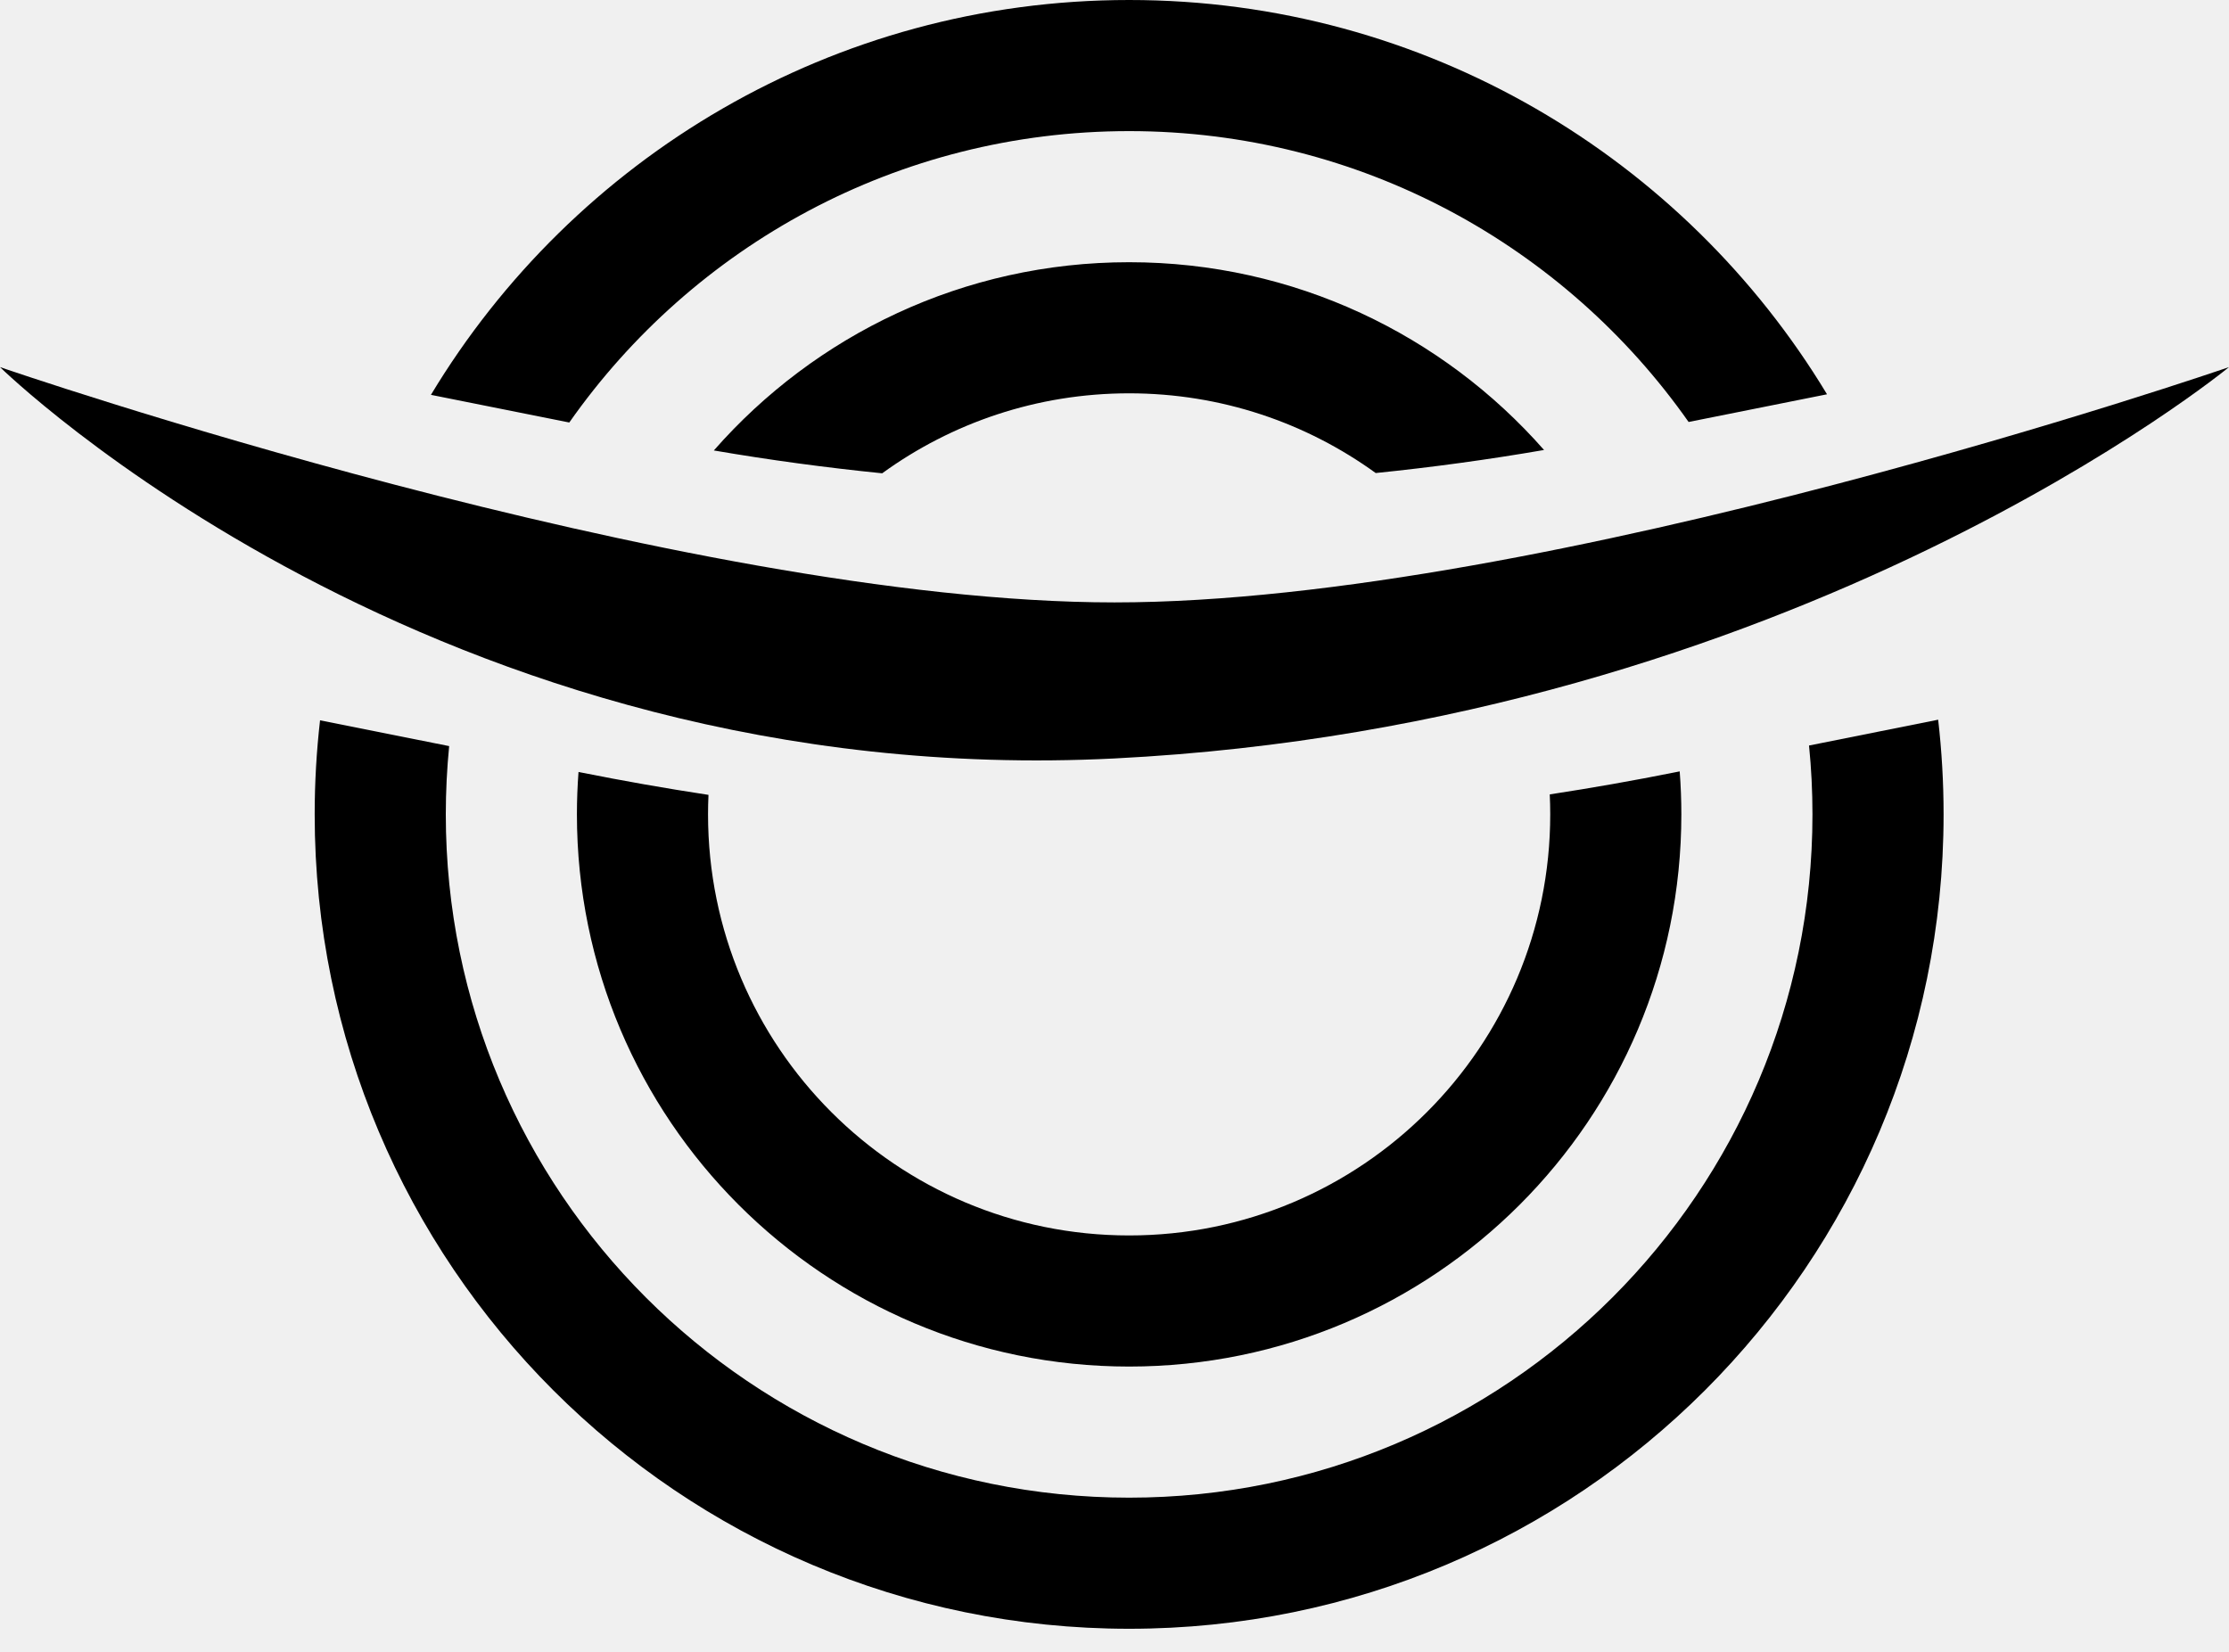
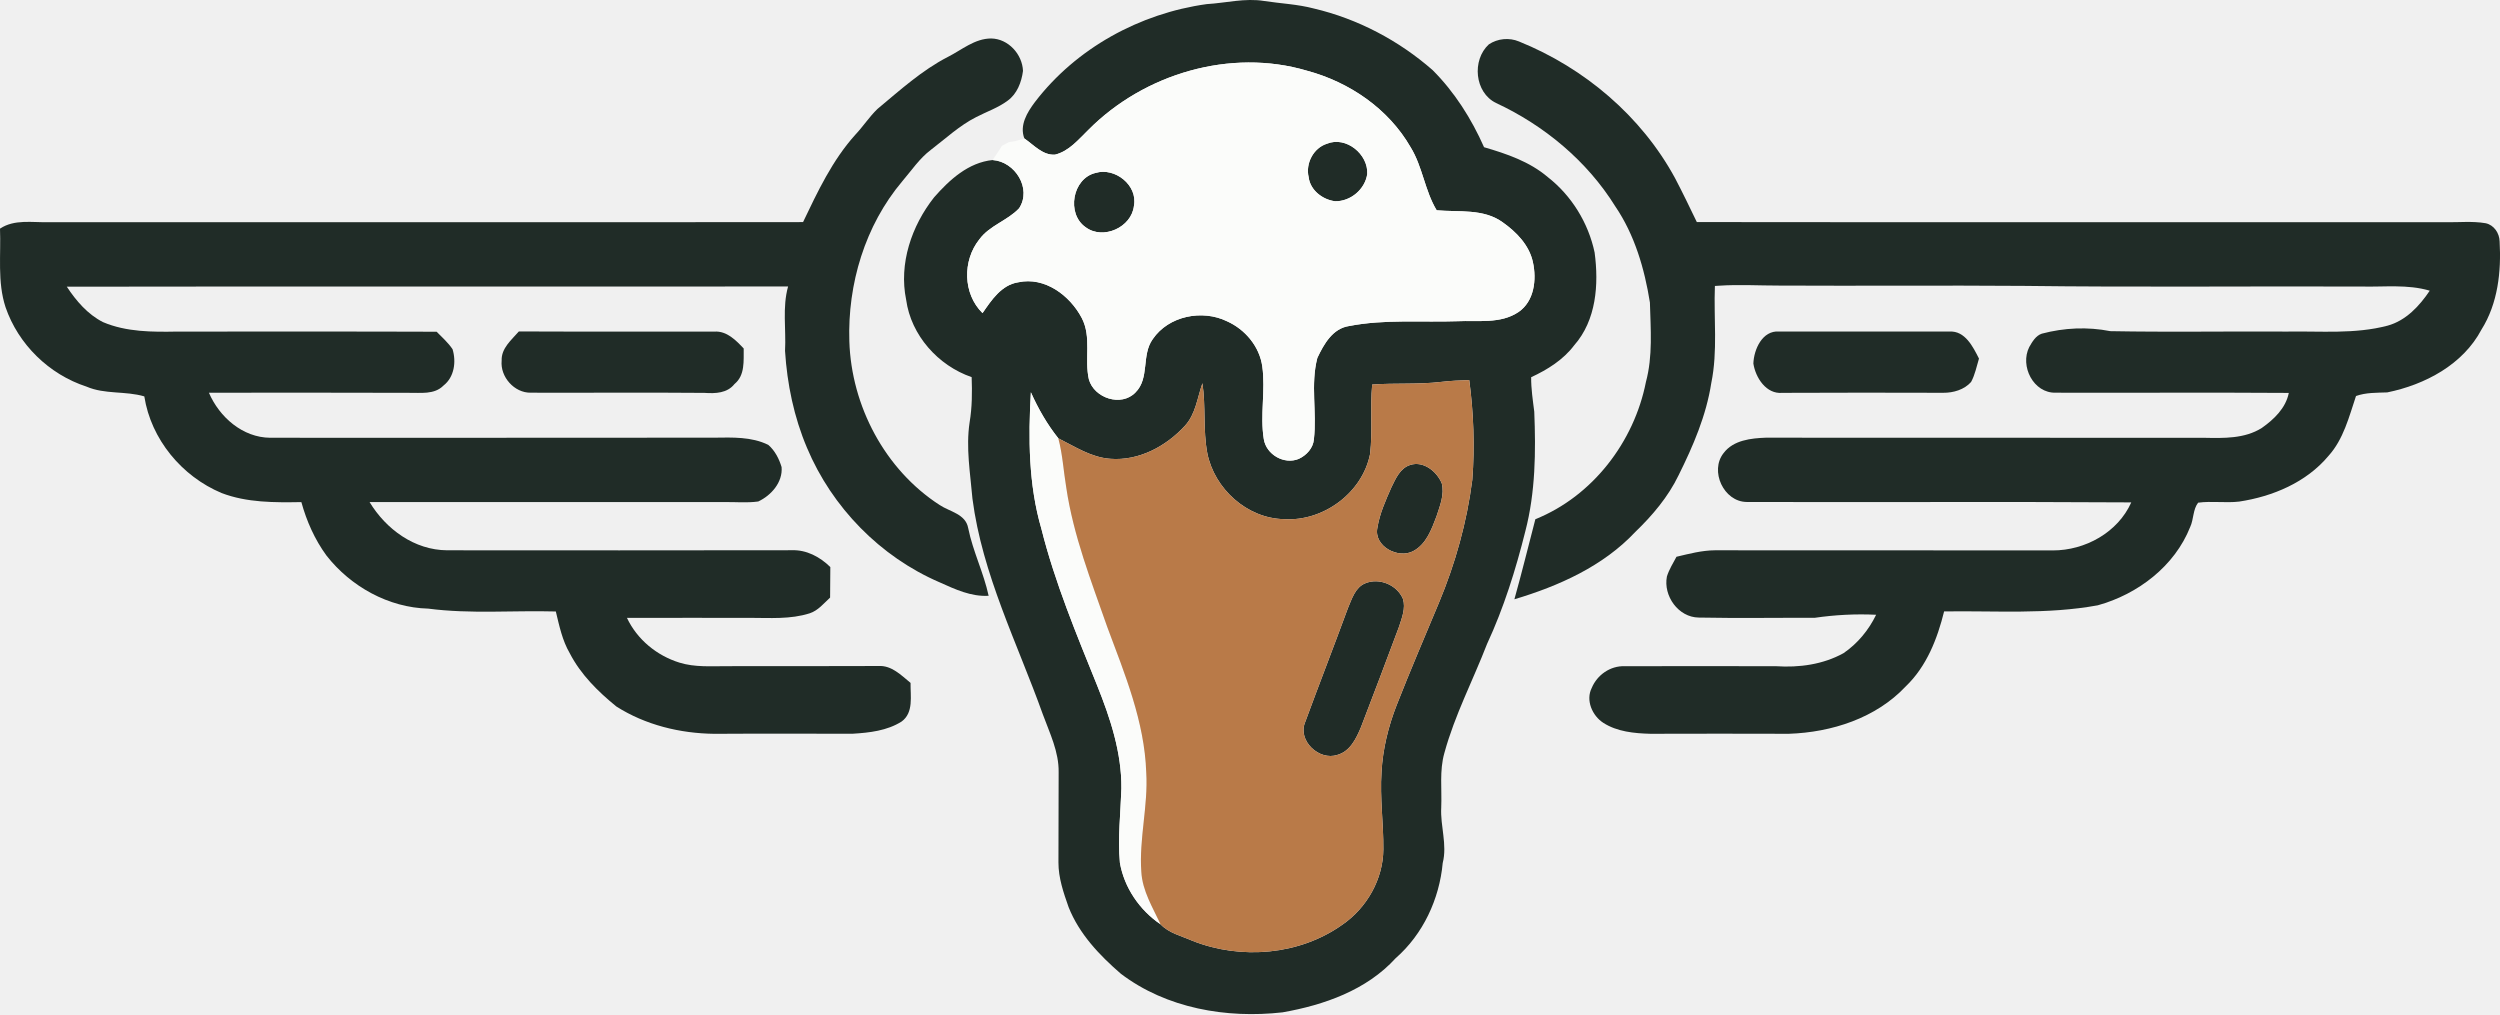
- <svg xmlns="http://www.w3.org/2000/svg" width="85" height="63" viewBox="0 0 85 63" fill="none">
-   <path fill-rule="evenodd" clip-rule="evenodd" d="M27.017 30.314C27.006 30.56 27 30.808 27 31.058C27 39.927 34.189 47.116 43.058 47.116C51.927 47.116 59.116 39.927 59.116 31.058C59.116 30.803 59.11 30.549 59.098 30.296C60.699 30.051 62.295 29.77 63.886 29.451L64.053 29.418C64.095 29.959 64.116 30.506 64.116 31.058C64.116 42.688 54.688 52.116 43.058 52.116C31.428 52.116 22 42.688 22 31.058C22 30.514 22.021 29.975 22.061 29.441L22.114 29.451C23.743 29.777 25.378 30.065 27.017 30.314ZM52.461 18.04C49.818 16.127 46.57 15 43.058 15C39.54 15 36.286 16.131 33.641 18.05C31.494 17.834 29.353 17.544 27.221 17.179C31.081 12.778 36.745 10 43.058 10C49.363 10 55.021 12.771 58.88 17.161C56.749 17.529 54.608 17.821 52.461 18.04ZM68.985 28.432C69.072 29.295 69.116 30.172 69.116 31.058C69.116 45.45 57.45 57.116 43.058 57.116C28.667 57.116 17 45.45 17 31.058C17 30.179 17.044 29.311 17.128 28.454L12.205 27.47C12.07 28.647 12 29.844 12 31.058C12 48.211 25.905 62.116 43.058 62.116C60.211 62.116 74.116 48.211 74.116 31.058C74.116 29.837 74.046 28.632 73.909 27.447L68.985 28.432ZM69.671 15.037L64.393 16.093C59.678 9.384 51.88 5 43.058 5C34.227 5 26.422 9.393 21.709 16.113L16.433 15.058C21.867 6.035 31.758 0 43.058 0C54.35 0 64.234 6.026 69.671 15.037Z" fill="black" />
-   <mask id="path-2-inside-1" fill="white">
-     <path d="M42.5 28.925C16.546 30.231 0 14 0 14C0 14 26 22.974 42.5 22.974C59 22.974 85 14 85 14C85 14 68.454 27.619 42.5 28.925Z" />
-   </mask>
-   <path d="M0 14L5.873 -3.015L-12.605 26.849L0 14ZM42.5 28.925L41.595 10.948L42.5 28.925ZM85 14L96.439 27.898L79.127 -3.015L85 14ZM0 14C-12.605 26.849 -12.6 26.855 -12.595 26.86C-12.593 26.862 -12.587 26.867 -12.584 26.871C-12.576 26.878 -12.569 26.885 -12.56 26.893C-12.544 26.909 -12.527 26.925 -12.509 26.943C-12.473 26.978 -12.432 27.017 -12.387 27.061C-12.297 27.147 -12.189 27.248 -12.064 27.365C-11.814 27.597 -11.495 27.887 -11.107 28.227C-10.333 28.906 -9.282 29.787 -7.966 30.797C-5.346 32.807 -1.615 35.375 3.117 37.872C12.559 42.854 26.401 47.758 43.405 46.903L41.595 10.948C32.645 11.398 25.237 8.839 19.917 6.033C17.268 4.635 15.241 3.227 13.948 2.235C13.307 1.743 12.863 1.366 12.631 1.162C12.515 1.061 12.454 1.004 12.448 0.999C12.446 0.997 12.458 1.008 12.484 1.033C12.497 1.045 12.513 1.061 12.533 1.081C12.544 1.09 12.555 1.101 12.566 1.113C12.572 1.119 12.579 1.125 12.585 1.131C12.588 1.134 12.593 1.139 12.595 1.141C12.6 1.145 12.605 1.15 0 14ZM43.405 46.903C59.328 46.101 72.316 41.53 81.317 37.178C85.834 34.995 89.418 32.833 91.955 31.151C93.227 30.308 94.245 29.579 94.995 29.02C95.37 28.741 95.679 28.503 95.92 28.314C96.041 28.219 96.144 28.137 96.231 28.067C96.274 28.032 96.313 28 96.348 27.972C96.365 27.958 96.382 27.945 96.397 27.932C96.404 27.926 96.412 27.92 96.419 27.914C96.422 27.911 96.428 27.907 96.429 27.906C96.434 27.902 96.439 27.898 85 14C73.561 0.102 73.566 0.099 73.57 0.095C73.572 0.093 73.576 0.089 73.579 0.087C73.586 0.082 73.591 0.077 73.597 0.073C73.608 0.063 73.618 0.055 73.628 0.047C73.647 0.032 73.661 0.02 73.673 0.011C73.695 -0.007 73.703 -0.013 73.696 -0.007C73.682 0.004 73.61 0.06 73.482 0.155C73.226 0.346 72.748 0.692 72.063 1.146C70.687 2.058 68.513 3.383 65.648 4.767C59.889 7.552 51.627 10.443 41.595 10.948L43.405 46.903ZM85 14C79.127 -3.015 79.129 -3.016 79.13 -3.016C79.131 -3.016 79.132 -3.017 79.133 -3.017C79.134 -3.017 79.135 -3.018 79.136 -3.018C79.137 -3.018 79.137 -3.018 79.135 -3.018C79.131 -3.016 79.121 -3.013 79.106 -3.008C79.074 -2.997 79.019 -2.978 78.94 -2.952C78.784 -2.899 78.537 -2.816 78.207 -2.707C77.547 -2.489 76.561 -2.169 75.317 -1.78C72.818 -1 69.327 0.039 65.375 1.075C57.005 3.268 48.283 4.974 42.5 4.974V40.974C53.217 40.974 65.745 38.193 74.5 35.899C79.111 34.691 83.151 33.487 86.043 32.585C87.494 32.132 88.668 31.751 89.494 31.478C89.908 31.341 90.235 31.232 90.468 31.153C90.584 31.114 90.677 31.082 90.744 31.059C90.778 31.047 90.806 31.038 90.828 31.031C90.838 31.027 90.847 31.024 90.855 31.021C90.859 31.02 90.862 31.019 90.865 31.018C90.867 31.017 90.868 31.017 90.869 31.016C90.871 31.016 90.873 31.015 85 14ZM42.5 4.974C36.717 4.974 27.995 3.268 19.625 1.075C15.673 0.039 12.182 -1 9.684 -1.78C8.439 -2.169 7.453 -2.489 6.793 -2.707C6.463 -2.816 6.216 -2.899 6.06 -2.952C5.981 -2.978 5.926 -2.997 5.895 -3.008C5.879 -3.013 5.869 -3.016 5.865 -3.018C5.863 -3.018 5.863 -3.018 5.864 -3.018C5.865 -3.018 5.866 -3.017 5.867 -3.017C5.868 -3.017 5.869 -3.016 5.87 -3.016C5.871 -3.016 5.873 -3.015 0 14C-5.873 31.015 -5.871 31.016 -5.869 31.016C-5.868 31.017 -5.866 31.017 -5.865 31.018C-5.862 31.019 -5.859 31.02 -5.855 31.021C-5.847 31.024 -5.838 31.027 -5.827 31.031C-5.806 31.038 -5.778 31.047 -5.744 31.059C-5.676 31.082 -5.584 31.114 -5.468 31.153C-5.235 31.232 -4.908 31.341 -4.494 31.478C-3.668 31.751 -2.494 32.132 -1.043 32.585C1.849 33.487 5.889 34.691 10.5 35.899C19.255 38.193 31.783 40.974 42.5 40.974V4.974Z" fill="black" mask="url(#path-2-inside-1)" />
+ <svg xmlns="http://www.w3.org/2000/svg" id="Layer_1" data-name="Layer 1" viewBox="0 0 777.13 315.24">
+   <defs>
+     <style>
+       .cls-1 {
+         fill: #202c27;
+       }
+ 
+       .cls-1, .cls-2, .cls-3 {
+         stroke-width: 0px;
+       }
+ 
+       .cls-2 {
+         fill: #b97a48;
+       }
+ 
+       .cls-3 {
+         fill: #fbfcfa;
+       }
+     </style>
+   </defs>
+   <g>
+     <path class="cls-1" d="m375.1,1.28c5.96-.35,11.91-1.95,17.88-.97,5.15.79,10.4,1,15.46,2.34,13.62,3.21,26.36,9.93,36.88,19.13,6.84,6.83,12.1,15.16,16,23.98,7,2.04,14.17,4.48,19.81,9.29,7.41,5.77,12.62,14.26,14.56,23.44,1.33,9.9.54,21.04-6.36,28.86-3.42,4.53-8.3,7.55-13.37,9.91-.02,3.6.52,7.15.97,10.71.5,12.42.38,25.03-2.77,37.14-3,12-6.71,23.87-11.92,35.09-4.37,11.3-10.05,22.12-13.25,33.86-1.58,5.51-.74,11.3-.98,16.94-.33,5.79,1.93,11.52.46,17.27-1.03,11.22-6.1,22.13-14.63,29.59-9.06,9.94-22.24,14.55-35.15,16.83-17.4,1.97-36.08-1.23-50.27-12-6.65-5.75-12.95-12.38-16.24-20.69-1.58-4.49-3.18-9.1-3.16-13.92.03-9.34.05-18.68.06-28.01.11-6.39-2.79-12.2-4.93-18.06-7.9-22.09-18.81-43.45-21.86-66.98-.67-7.9-2.08-15.84-.88-23.77.78-4.64.8-9.35.63-14.03-10.43-3.58-18.84-13-20.36-24.03-2.32-11.26,1.7-23.02,8.69-31.86,4.77-5.44,10.65-10.84,18.19-11.59,6.97.46,12.24,8.86,8.24,14.99-3.62,3.86-9.2,5.33-12.38,9.69-5.26,6.59-5.12,16.9,1,22.9,2.77-4.02,5.88-8.78,11.12-9.58,8.22-1.8,16.06,4.11,19.72,11.09,3.12,5.93.79,12.8,2.21,19.06,1.63,5.88,10.09,8.66,14.48,4.11,4.49-4.44,1.8-11.67,5.39-16.6,4.91-7.22,15.39-9.3,23.08-5.54,5.65,2.52,10.12,7.86,10.97,14.07,1.04,7.48-.75,15.07.46,22.54.74,4.81,6.33,8.05,10.86,6.17,2.42-1.12,4.5-3.36,4.72-6.11.96-8.39-1.09-17.02,1.07-25.28,2.02-4.26,4.74-9.18,9.91-9.92,11.07-2.15,22.46-1.11,33.68-1.49,6.31-.3,13.37.89,18.93-2.85,4.93-3.36,5.68-10.09,4.49-15.5-1.14-5.3-5.14-9.4-9.43-12.42-5.93-4.28-13.62-3.1-20.49-3.71-3.7-6.13-4.36-13.53-8.11-19.62-6.89-11.97-19.03-20.24-32.24-23.78-23.75-7.03-50.6.96-67.89,18.38-3.09,2.99-6.04,6.68-10.42,7.73-3.83.23-6.58-3.04-9.5-5.03-1.59-4.11.89-8.15,3.29-11.34,12.8-16.74,32.61-27.56,53.38-30.43Zm72.95,117.43c-7.14.86-14.35.3-21.51.83-.66,7.19.18,14.43-.65,21.59-2.38,12.05-14.55,21.03-26.72,20.25-11.48-.2-21.69-9.42-23.88-20.54-1.35-7.17-.43-14.52-1.51-21.72-1.58,4.47-2.1,9.62-5.45,13.24-5.85,6.39-14.35,10.96-23.19,10.26-5.94-.42-10.99-3.79-16.16-6.37-3.48-4.37-6.25-9.21-8.53-14.31-.82,14.19-.75,28.7,3.27,42.45,4.21,16.75,10.89,32.73,17.34,48.71,4.09,10.18,7.63,20.88,7.53,31.99-.24,7.68-1.17,15.39-.47,23.08,1.33,7.75,6.16,14.78,12.65,19.16,2.59,2.75,6.51,3.61,9.87,5.11,15.14,6.01,33.35,4.49,46.72-5.06,7.54-5.22,12.59-14.09,12.66-23.32.08-8.03-1.11-16.04-.57-24.07.39-7.14,2.11-14.16,4.71-20.81,4.2-10.7,8.72-21.25,13.15-31.85,5.1-12.2,8.68-25.05,10.36-38.17.8-10.33.41-20.73-.95-31-2.9.08-5.8.21-8.67.55Z" />
+     <path class="cls-1" d="m294.66,17.69c4.32-2.19,8.36-5.73,13.44-5.73,5.32.08,9.69,4.89,9.9,10.08-.45,3.48-1.83,7.15-4.79,9.27-2.98,2.22-6.54,3.41-9.8,5.11-5.17,2.62-9.42,6.63-13.99,10.11-3.59,2.7-6.08,6.48-8.97,9.85-11.55,13.7-17,31.92-16.43,49.7.63,20.12,11.07,39.9,28.06,50.9,3.17,2.1,8.12,2.79,8.89,7.21,1.46,7.21,4.8,13.84,6.35,21.01-5.45.33-10.42-2.02-15.25-4.19-18.45-7.93-33.45-23.32-41.21-41.8-4.05-9.53-6.18-19.83-6.83-30.13.37-6.67-.88-13.51.95-20.03-74.74.08-149.47-.06-224.21.07,2.89,4.39,6.48,8.59,11.24,11.01,7.26,3.09,15.34,3.09,23.1,2.94,26.87.03,53.74-.06,80.62.05,1.7,1.75,3.58,3.38,4.95,5.44,1.18,3.88.56,8.65-2.81,11.28-2.85,2.92-7.19,2.2-10.86,2.27-20.69-.08-41.38-.04-62.07-.03,3.26,7.59,10.5,13.94,19.06,14,46.02-.03,92.04.05,138.06-.03,5.62-.07,11.57-.32,16.76,2.24,2.06,1.77,3.36,4.33,4.14,6.9.4,4.71-3.22,8.81-7.26,10.7-3.53.49-7.11.12-10.65.18-36.73,0-73.45-.01-110.17,0,5.13,8.46,13.96,14.94,24.14,14.99,35.68.01,71.37.06,107.05-.02,4.61-.19,8.83,2.07,12.04,5.23-.04,3.16-.06,6.33-.07,9.49-1.96,1.79-3.72,4.02-6.32,4.88-6.03,1.93-12.43,1.42-18.65,1.42-12.73-.04-25.46.02-38.18.01,3.17,6.72,9.26,11.72,16.32,13.91,4.79,1.49,9.87,1.09,14.82,1.1,15.69-.03,31.38.03,47.07-.05,4.05-.24,7.06,2.88,9.95,5.25-.08,4.05,1.03,9.26-2.8,12.02-4.47,2.84-9.99,3.47-15.18,3.78-14.33.02-28.67-.07-43,.03-10.65-.12-21.45-2.75-30.48-8.5-5.7-4.63-11.08-9.95-14.48-16.55-2.33-3.99-3.26-8.55-4.33-12.98-13.22-.37-26.53.83-39.68-.89-12.31-.31-24.08-6.86-31.61-16.49-3.64-4.97-6.18-10.69-7.81-16.62-8.32.14-16.91.2-24.8-2.82-12.35-5.17-21.94-16.71-24.02-30.04-5.88-1.74-12.25-.57-17.97-3.04-11.64-3.79-21.2-13.12-25.17-24.7C-.86,87.59.33,79.21,0,71.07c4.5-2.99,10.01-1.87,15.07-2,78.19-.03,156.38.06,234.56-.03,4.55-9.51,9.1-19.21,16.22-27.13,2.44-2.57,4.36-5.59,6.92-8.05,6.97-5.8,13.76-11.98,21.88-16.17Z" />
+     <path class="cls-1" d="m462.81,13.79c2.74-1.83,6.35-2.17,9.39-.89,20.3,8.21,38.01,23.17,48.5,42.49,2.36,4.49,4.55,9.07,6.76,13.64,77.52.1,155.05.01,232.57.04,4.2.1,8.47-.4,12.64.32,2.59.55,4.28,3.08,4.34,5.65.54,9.38-.53,19.27-5.63,27.39-5.78,10.95-17.58,17.15-29.3,19.55-3.27.12-6.59.01-9.71,1.12-2.17,6.46-3.87,13.42-8.55,18.61-6.9,8.25-17.35,12.63-27.78,14.21-4.24.49-8.52-.23-12.75.34-1.63,2.09-1.35,5.14-2.46,7.54-4.83,12.2-16.3,20.93-28.73,24.36-15.76,2.9-31.84,1.66-47.77,1.9-2.11,8.54-5.44,17.09-11.91,23.29-9.29,9.9-23.06,14.3-36.34,14.75-14.36-.04-28.71-.05-43.07,0-4.99-.14-10.3-.63-14.61-3.4-3.43-2.21-5.56-7.02-3.6-10.86,1.68-4.05,5.78-6.91,10.22-6.75,15.68-.06,31.37,0,47.05,0,7.2.48,14.61-.52,20.99-4.05,4.37-2.98,7.84-7.19,10.14-11.94-6.4-.31-12.78.03-19.11.95-12.01-.04-24.03.16-36.03-.08-6.34-.07-11.07-6.73-9.9-12.76.68-2.19,1.91-4.14,2.98-6.14,3.92-.92,7.86-1.98,11.92-2.01,35.01.06,70.03-.03,105.05.04,10.04.02,20.24-5.59,24.4-14.93-39.84-.26-79.7,0-119.54-.13-7.15-.05-11.58-9.66-7.19-15.19,3.03-4.05,8.55-4.63,13.23-4.8,45.37.08,90.74-.02,136.12.04,6.06.12,12.59.32,17.94-3.05,3.79-2.66,7.46-6.16,8.41-10.9-24.15-.17-48.3,0-72.44-.07-6.95.21-11.22-8.3-8.25-14.18.94-1.64,2.01-3.53,3.91-4.17,6.94-1.84,14.23-2.18,21.29-.78,18.32.34,36.67.02,55.01.13,10.4-.18,21,.85,31.19-1.84,5.71-1.57,9.91-6.11,13.1-10.87-6.92-2.05-14.16-1.11-21.25-1.29-34.97-.13-69.95.25-104.91-.2-25.38-.2-50.76.04-76.13-.1-6.2.01-12.42-.38-18.61.04-.33.02-.98.06-1.31.08-.4,10.05.92,20.23-1.12,30.15-1.56,10.11-5.65,19.61-10.17,28.7-3.24,6.72-8.13,12.49-13.47,17.63-10,10.66-23.79,16.8-37.57,20.92,2.32-8.26,4.35-16.59,6.52-24.89,17.8-7.16,30.7-24.04,34.37-42.67,2.17-8.04,1.46-16.47,1.24-24.68-1.67-10.49-4.74-21.06-10.78-29.92-8.76-14.1-22.06-25.13-37.04-32.11-6.7-3.25-7.57-13.35-2.25-18.23Z" />
+     <path class="cls-1" d="m412.5,44.67c5.92-2.42,12.86,3.27,12.51,9.43-.69,4.76-5.2,8.55-10,8.46-3.88-.49-7.73-3.43-8.21-7.48-1.02-4.25,1.46-9.08,5.7-10.41Z" />
+     <path class="cls-1" d="m340.58,53.75c5.98-1.8,13.15,3.82,11.91,10.23-.72,6.69-9.6,10.71-15.02,6.65-6.03-4.16-4.14-15.19,3.11-16.88Z" />
+     <path class="cls-1" d="m161.29,103.03c20.29.1,40.57,0,60.85.04,3.82-.2,6.63,2.7,9.04,5.26-.06,3.81.47,8.33-2.86,11.04-2.25,2.87-5.96,2.99-9.3,2.76-18.02-.16-36.04,0-54.06-.06-5.09.08-9.52-4.94-9.02-9.98-.15-3.84,3.07-6.43,5.35-9.06Z" />
+     <path class="cls-1" d="m545.04,113.02c.14-4.38,2.78-10.34,7.97-9.97,17.67.03,35.34.02,53.02.01,4.83-.26,7.28,4.74,9.14,8.41-.75,2.44-1.22,5-2.45,7.26-2.12,2.42-5.53,3.39-8.67,3.37-16.66-.03-33.31-.08-49.97.02-5.05.48-8.36-4.71-9.04-9.1Z" />
+     <path class="cls-1" d="m438.41,144.52c4.11-1.31,8.25,2.07,9.76,5.71.91,3.48-.58,7.02-1.64,10.3-1.52,4-3.16,8.6-7.17,10.75-4.67,2.58-12.41-1.47-11.19-7.23.7-4.41,2.58-8.52,4.36-12.58,1.33-2.71,2.72-5.99,5.88-6.95Z" />
+     <path class="cls-1" d="m424.35,181.34c4.39-1.86,9.92.47,11.76,4.82.9,2.94-.35,5.94-1.24,8.72-3.9,10.41-7.81,20.82-11.82,31.19-1.45,3.47-3.38,7.5-7.32,8.59-5.64,1.9-12.43-4.4-10.03-10.15,4.37-11.86,8.96-23.64,13.32-35.51,1.23-2.83,2.22-6.36,5.33-7.66Z" />
+   </g>
+   <g>
+     <path class="cls-3" d="m338.35,40.35c17.29-17.42,44.14-25.41,67.89-18.38,13.21,3.54,25.35,11.81,32.24,23.78,3.75,6.09,4.41,13.49,8.11,19.62,6.87.61,14.56-.57,20.49,3.71,4.29,3.02,8.29,7.12,9.43,12.42,1.19,5.41.44,12.14-4.49,15.5-5.56,3.74-12.62,2.55-18.93,2.85-11.22.38-22.61-.66-33.68,1.49-5.17.74-7.89,5.66-9.91,9.92-2.16,8.26-.11,16.89-1.07,25.28-.22,2.75-2.3,4.99-4.72,6.11-4.53,1.88-10.12-1.36-10.86-6.17-1.21-7.47.58-15.06-.46-22.54-.85-6.21-5.32-11.55-10.97-14.07-7.69-3.76-18.17-1.68-23.08,5.54-3.59,4.93-.9,12.16-5.39,16.6-4.39,4.55-12.85,1.77-14.48-4.11-1.42-6.26.91-13.13-2.21-19.06-3.66-6.98-11.5-12.89-19.72-11.09-5.24.8-8.35,5.56-11.12,9.58-6.12-6-6.26-16.31-1-22.9,3.18-4.36,8.76-5.83,12.38-9.69,4-6.13-1.27-14.53-8.24-14.99.92-1.48,2.03-2.84,2.84-4.38.55-.29,1.63-.88,2.18-1.18.47-.07,1.4-.22,1.87-.29.74-.21,2.23-.63,2.98-.85,2.92,1.99,5.67,5.26,9.5,5.03,4.38-1.05,7.33-4.74,10.42-7.73Zm74.15,4.32c-4.24,1.33-6.72,6.16-5.7,10.41.48,4.05,4.33,6.99,8.21,7.48,4.8.09,9.31-3.7,10-8.46.35-6.16-6.59-11.85-12.51-9.43Zm-71.92,9.08c-7.25,1.69-9.14,12.72-3.11,16.88,5.42,4.06,14.3.04,15.02-6.65,1.24-6.41-5.93-12.03-11.91-10.23Z" />
+     <path class="cls-3" d="m320.45,121.94c2.28,5.1,5.05,9.94,8.53,14.31,1.34,5.01,1.61,10.22,2.47,15.32,2.21,14.97,7.78,29.14,12.75,43.35,5.44,14.61,11.59,29.4,12.11,45.21.63,10.33-2.26,20.53-1.53,30.87.33,5.92,3.53,11.09,5.99,16.33-6.49-4.38-11.32-11.41-12.65-19.16-.7-7.69.23-15.4.47-23.08.1-11.11-3.44-21.81-7.53-31.99-6.45-15.98-13.13-31.96-17.34-48.71-4.02-13.75-4.09-28.26-3.27-42.45Z" />
+   </g>
+   <path class="cls-2" d="m448.05,118.71c2.87-.34,5.77-.47,8.67-.55,1.36,10.27,1.75,20.67.95,31-1.68,13.12-5.26,25.97-10.36,38.17-4.43,10.6-8.95,21.15-13.15,31.85-2.6,6.65-4.32,13.67-4.71,20.81-.54,8.03.65,16.04.57,24.07-.07,9.23-5.12,18.1-12.66,23.32-13.37,9.55-31.58,11.07-46.72,5.06-3.36-1.5-7.28-2.36-9.87-5.11-2.46-5.24-5.66-10.41-5.99-16.33-.73-10.34,2.16-20.54,1.53-30.87-.52-15.81-6.67-30.6-12.11-45.21-4.97-14.21-10.54-28.38-12.75-43.35-.86-5.1-1.13-10.31-2.47-15.32,5.17,2.58,10.22,5.95,16.16,6.37,8.84.7,17.34-3.87,23.19-10.26,3.35-3.62,3.87-8.77,5.45-13.24,1.08,7.2.16,14.55,1.51,21.72,2.19,11.12,12.4,20.34,23.88,20.54,12.17.78,24.34-8.2,26.72-20.25.83-7.16-.01-14.4.65-21.59,7.16-.53,14.37.03,21.51-.83Zm-9.64,25.81c-3.16.96-4.55,4.24-5.88,6.95-1.78,4.06-3.66,8.17-4.36,12.58-1.22,5.76,6.52,9.81,11.19,7.23,4.01-2.15,5.65-6.75,7.17-10.75,1.06-3.28,2.55-6.82,1.64-10.3-1.51-3.64-5.65-7.02-9.76-5.71Zm-14.06,36.82c-3.11,1.3-4.1,4.83-5.33,7.66-4.36,11.87-8.95,23.65-13.32,35.51-2.4,5.75,4.39,12.05,10.03,10.15,3.94-1.09,5.87-5.12,7.32-8.59,4.01-10.37,7.92-20.78,11.82-31.19.89-2.78,2.14-5.78,1.24-8.72-1.84-4.35-7.37-6.68-11.76-4.82Z" />
</svg>
